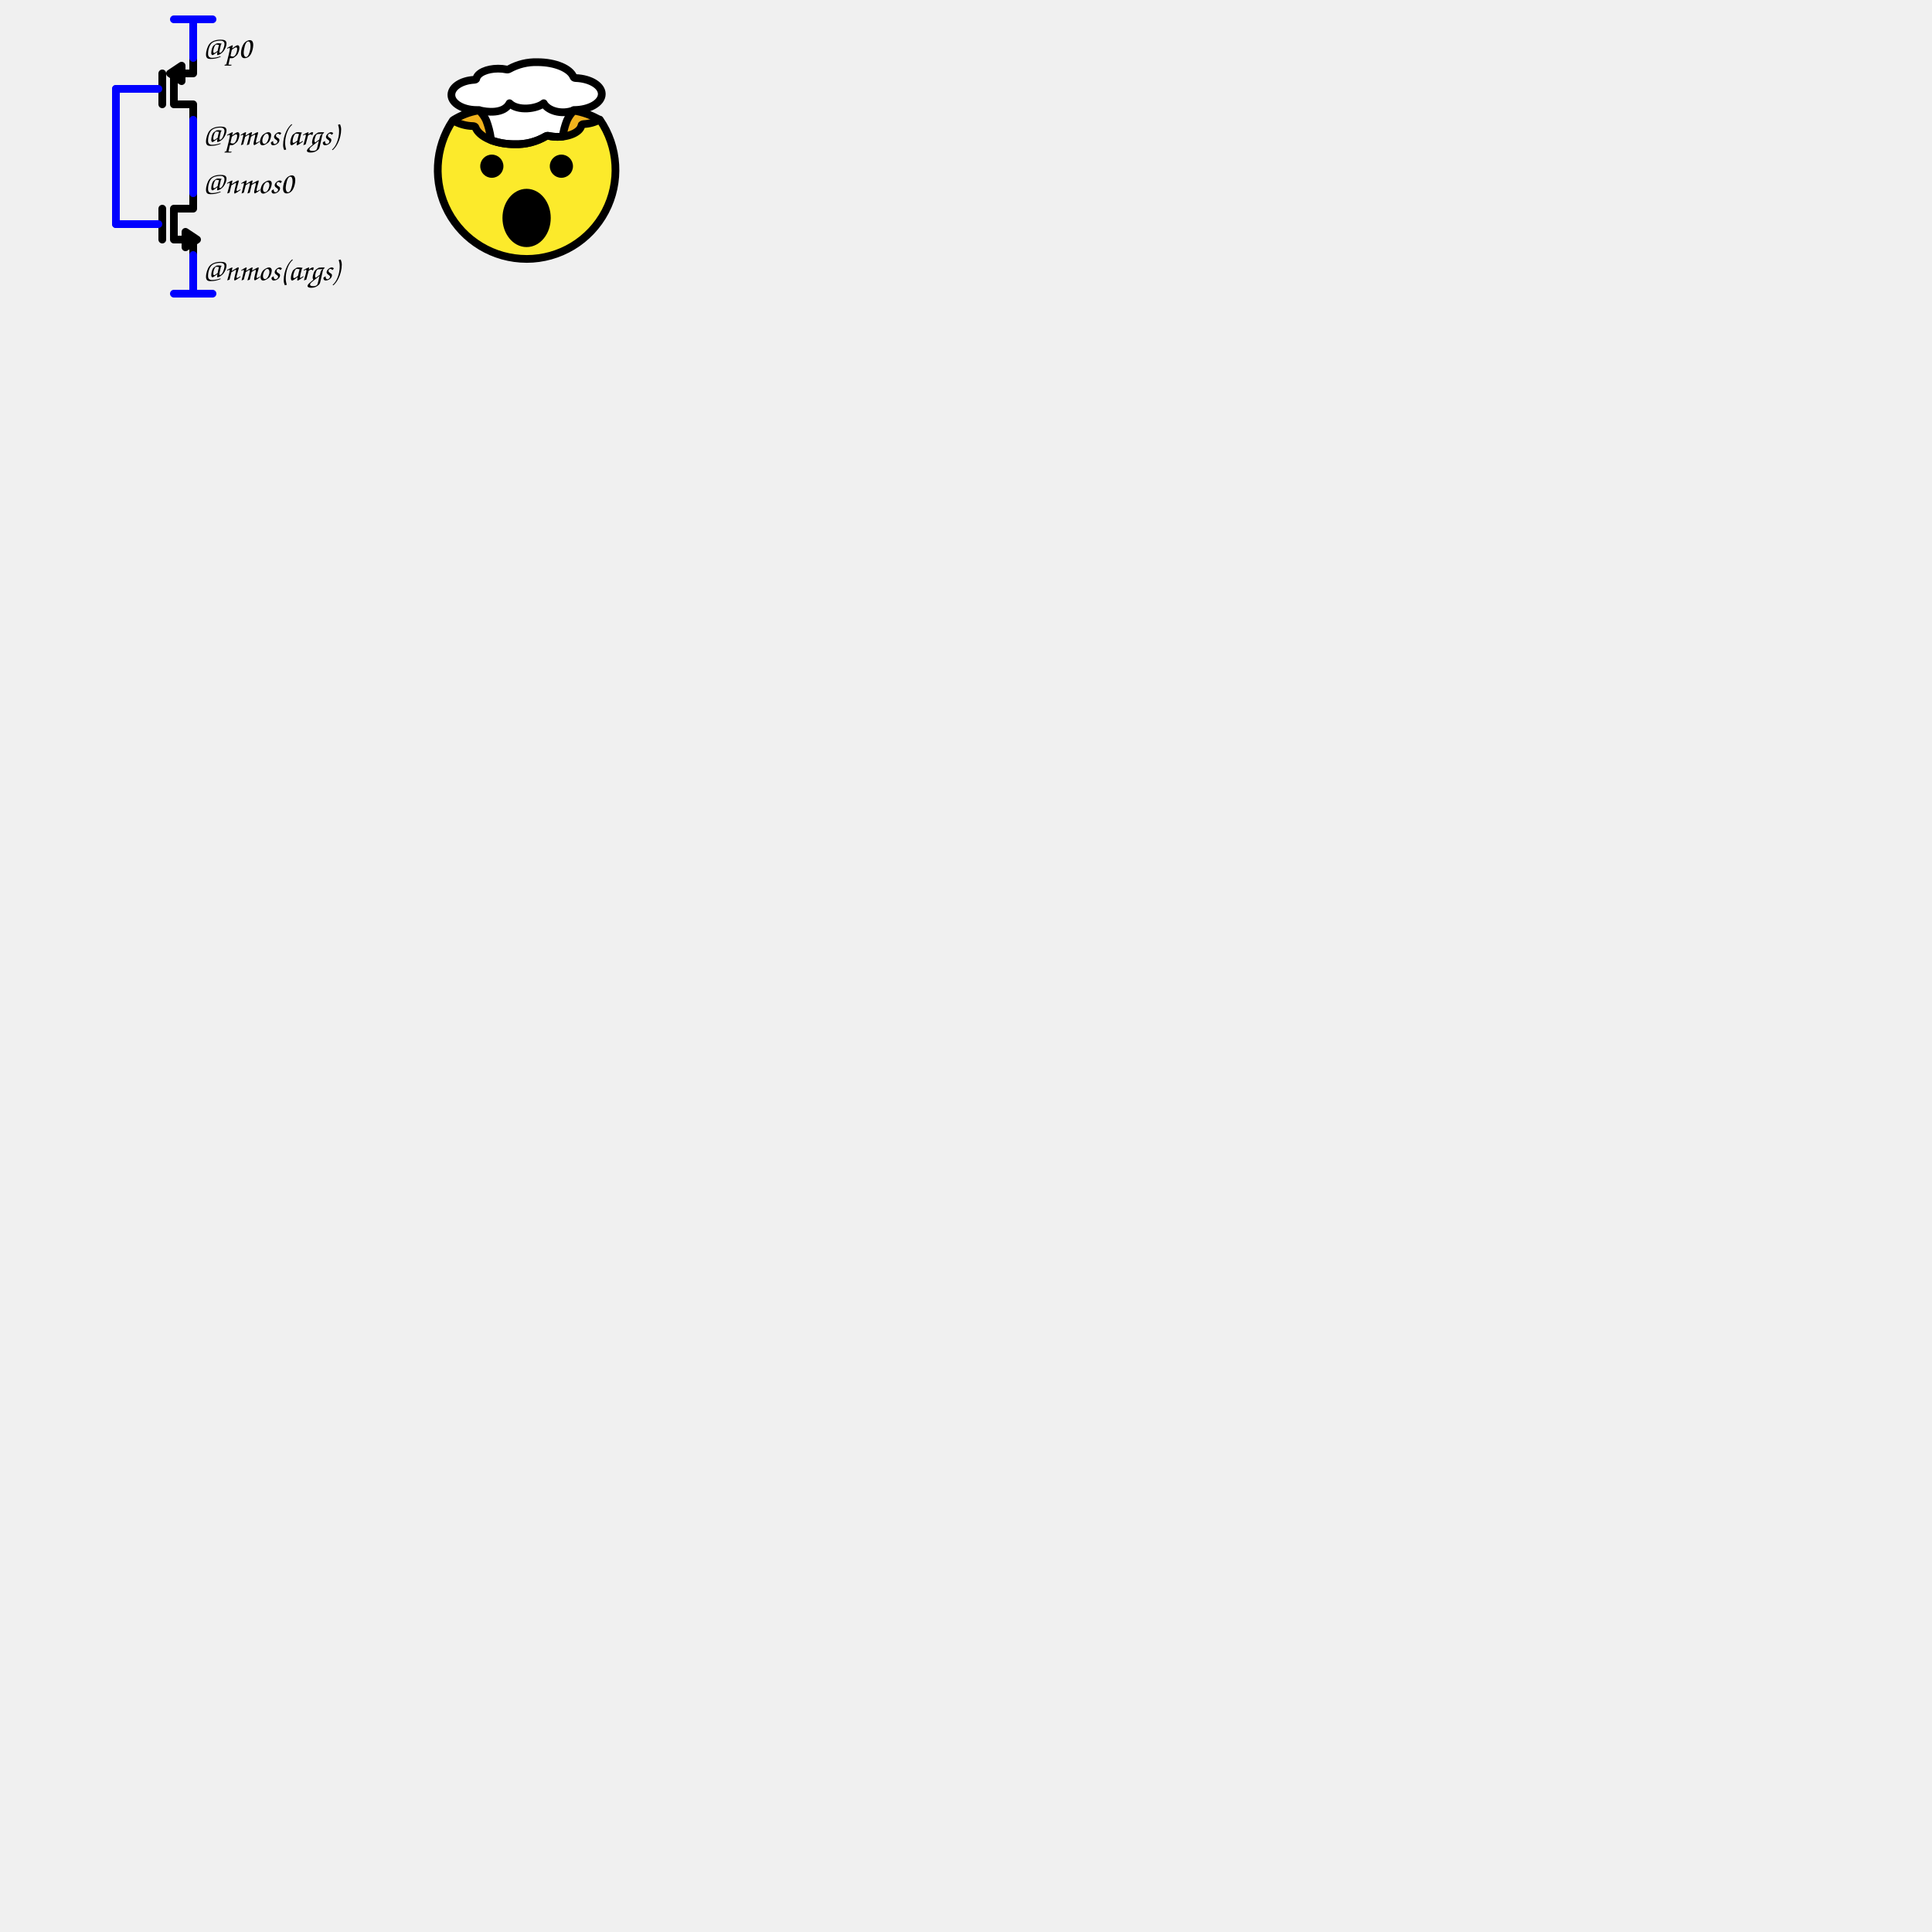
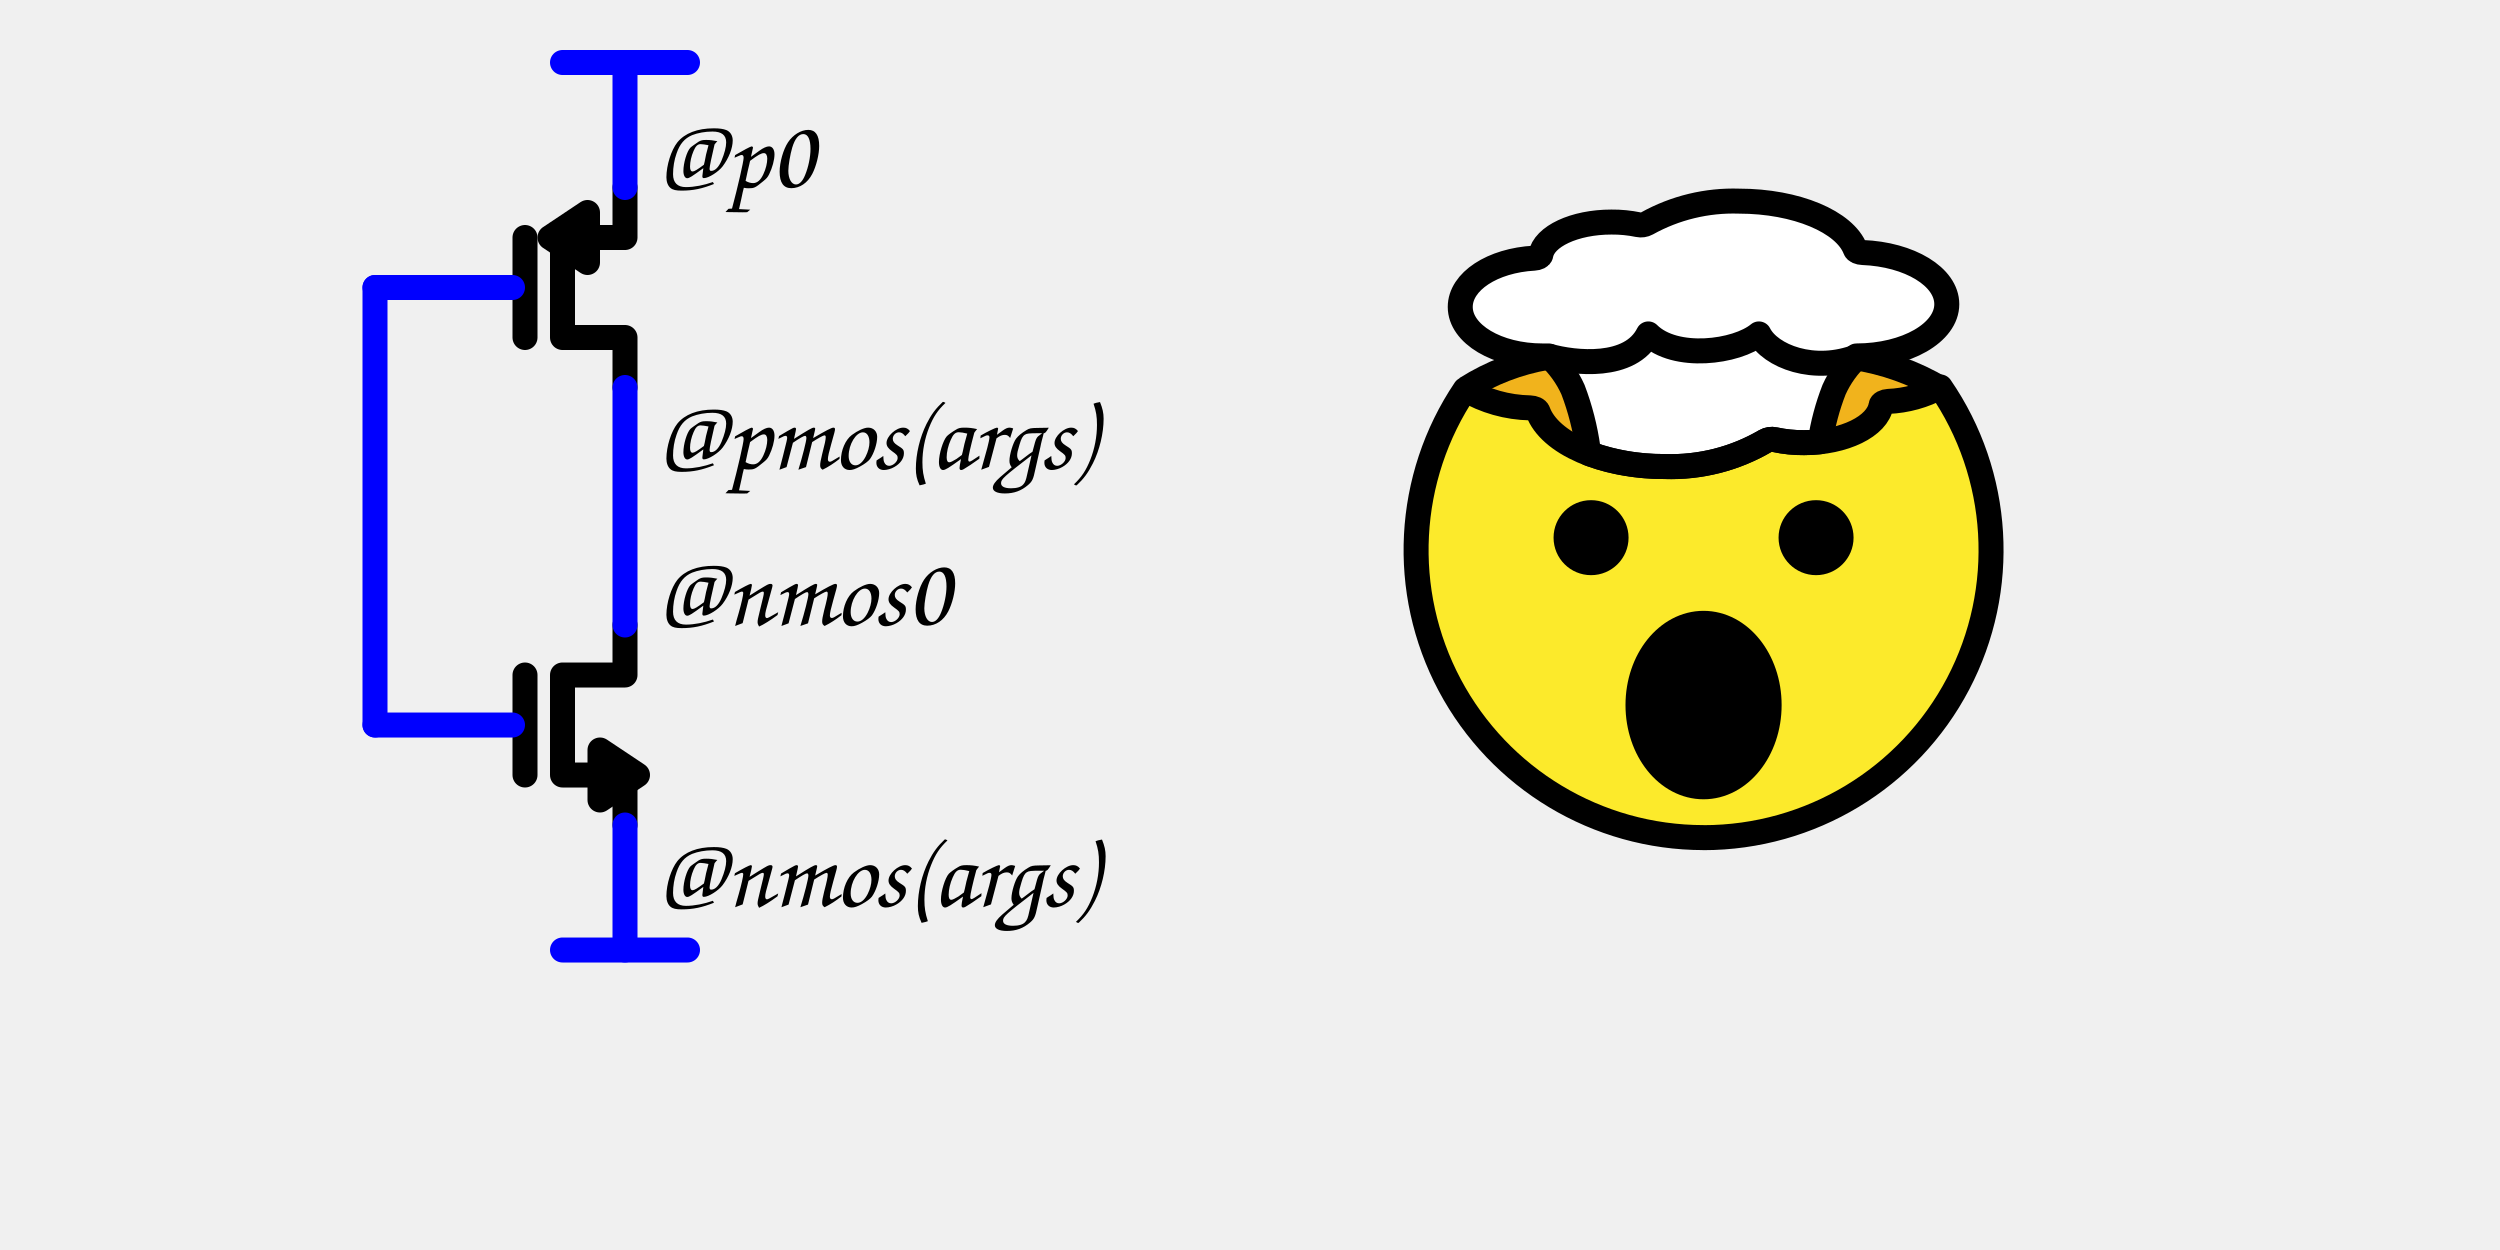
- <svg xmlns="http://www.w3.org/2000/svg" width="1000" height="1000">
+ <svg xmlns="http://www.w3.org/2000/svg" width="400" height="200">
  <defs>
    <style>
        .hdl21-symbols {
            fill: none;
            stroke: black;
            stroke-opacity: 1;
            stroke-miterlimit: 0;
            stroke-linecap: round;
            stroke-linejoin: round;
            stroke-width: 4px;
            stroke-dashoffset: 0px;
        }

        .hdl21-labels {
            fill: black;
            font-family: comic sans ms; /* We know, it's just too funny */
            font-size: 16px;
        }

        .hdl21-wires {
            fill: none;
            stroke: blue;
            stroke-opacity: 1;
            stroke-miterlimit: 0;
            stroke-linecap: round;
            stroke-linejoin: round;
            stroke-width: 4px;
            stroke-dashoffset: 0px;
        }
        </style>
    <g id="hdl21::primitives::nmos">
      <path d="M 0 0 L 0 8 L 10 8 L 10 24 L 0 24 L 0 32" class="hdl21-symbols" />
      <path d="M 16 8 L 16 24" class="hdl21-symbols" />
      <path d="M 4 28 L -2 24 L 4 20 Z M 4 36" class="hdl21-symbols" />
    </g>
    <g id="hdl21::primitives::pmos">
      <path d="M 0 0 L 0 8 L 10 8 L 10 24 L 0 24 L 0 32" class="hdl21-symbols" />
      <path d="M 16 8 L 16 24" class="hdl21-symbols" />
      <path d="M 6 12 L 12 8 L 6 4 Z M 6 20" class="hdl21-symbols" />
    </g>
  </defs>
  <g class="hdl21-instance" transform="matrix(-1 0 0 1 100 100)">
    <g id="hdl21::primitives::nmos">
      <path d="M 0 0 L 0 8 L 10 8 L 10 24 L 0 24 L 0 32" class="hdl21-symbols" />
      <path d="M 16 8 L 16 24" class="hdl21-symbols" />
      <path d="M 4 28 L -2 24 L 4 20 Z M 4 36" class="hdl21-symbols" />
    </g>
    <text transform="matrix(-1 0 0 1 -5 0)" class="hdl21-labels">@nmos0</text>
    <text transform="matrix(-1 0 0 1 -5 45)" class="hdl21-labels">@nmos(args)</text>
  </g>
  <g class="hdl21-instance" transform="matrix(-1 0 0 1 100 30)">
    <g id="hdl21::primitives::pmos">
      <path d="M 0 0 L 0 8 L 10 8 L 10 24 L 0 24 L 0 32" class="hdl21-symbols" />
      <path d="M 16 8 L 16 24" class="hdl21-symbols" />
      <path d="M 6 12 L 12 8 L 6 4 Z M 6 20" class="hdl21-symbols" />
    </g>
    <text transform="matrix(-1 0 0 1 -5 0)" class="hdl21-labels">@p0</text>
    <text transform="matrix(-1 0 0 1 -5 45)" class="hdl21-labels">@pmos(args)</text>
  </g>
  <path class="hdl21-wires" d="M 100 62 L 100 100" />
  <path class="hdl21-wires" d="M 100 132 L 100 152" />
  <path class="hdl21-wires" d="M 90 152 L 110 152" />
  <path class="hdl21-wires" d="M 100 30 L 100 10" />
  <path class="hdl21-wires" d="M 90 10 L 110 10" />
  <path class="hdl21-wires" d="M 60 46 L 82 46" />
  <path class="hdl21-wires" d="M 60 116 L 82 116" />
  <path class="hdl21-wires" d="M 60 116 L 60 46" />
  <g transform="matrix(2 0 0 2 200 10)">
    <g id="line-supplement">
      <path d="M36.285,57.943c2.897,0,5.245-2.927,5.245-6.538s-2.348-6.538-5.245-6.538-5.245,2.927-5.245,6.538S33.388,57.943,36.285,57.943Z" />
    </g>
    <g id="color">
      <path fill="#f1b31c" d="M17.285,26.192a10.697,10.697,0,0,0,5.137,1.433c.313.013.567.13.627.294.917,2.513,5.149,4.402,10.15,4.402a14.942,14.942,0,0,0,8.031-2.036,1.048,1.048,0,0,1,.758-.117,10.616,10.616,0,0,0,2.348.241c3.232,0,5.885-1.316,6.161-2.994.026-.16.269-.29.568-.307a9.624,9.624,0,0,0,3.962-1.045,46.123,46.123,0,0,0-37.74.128Z" />
      <path fill="#fcea2b" d="M36.285,62.013a23.004,23.004,0,0,0,18.936-36.06,9.473,9.473,0,0,1-4.168,1.16c-.299.017-.542.147-.568.307-.275,1.678-2.929,2.994-6.161,2.994a10.616,10.616,0,0,1-2.348-.241,1.048,1.048,0,0,0-.757.117,14.942,14.942,0,0,1-8.031,2.036c-5.003,0-9.235-1.889-10.15-4.402-.06-.164-.314-.282-.627-.294a10.648,10.648,0,0,1-5.199-1.472,22.999,22.999,0,0,0,19.075,35.85Z" />
      <path d="M36.285,57.943c2.897,0,5.245-2.927,5.245-6.538s-2.348-6.538-5.245-6.538-5.245,2.927-5.245,6.538S33.388,57.943,36.285,57.943Z" />
      <path fill="#fff" d="M23.265,15.383c-.024.14-.246.254-.521.269-3.348.182-5.924,1.861-5.924,3.904,0,2.165,2.948,3.92,6.585,3.92h.492a8.324,8.324,0,0,1,1.942,2.698,21.438,21.438,0,0,1,1.197,4.668c.027.158.053.306.077.442a17.256,17.256,0,0,0,6.071,1.038,14.942,14.942,0,0,0,8.031-2.036,1.049,1.049,0,0,1,.757-.117,10.617,10.617,0,0,0,2.348.241,11.532,11.532,0,0,0,1.294-.072,19.402,19.402,0,0,1,1.11-4.164,8.331,8.331,0,0,1,1.942-2.698h-.152c3.993-.002,7.229-1.856,7.229-4.142,0-2.193-2.976-3.988-6.741-4.133-.287-.011-.52-.114-.574-.258-.841-2.199-4.72-3.852-9.307-3.852a14.198,14.198,0,0,0-7.362,1.782,1.001,1.001,0,0,1-.695.102,10.177,10.177,0,0,0-2.152-.211c-2.963,0-5.395,1.152-5.648,2.619Z" />
    </g>
    <g id="line">
      <path d="M48.285,38.013a3,3,0,1,1-3-3A3.001,3.001,0,0,1,48.285,38.013Z" />
      <path d="M30.285,38.013a3,3,0,1,1-3-3A3.001,3.001,0,0,1,30.285,38.013Z" />
      <path fill="none" stroke="#000" stroke-linecap="round" stroke-linejoin="round" stroke-width="2" d="M36.285,62.013a23.004,23.004,0,0,0,18.936-36.06,9.475,9.475,0,0,1-4.168,1.16c-.299.017-.542.147-.568.307-.275,1.678-2.929,2.994-6.161,2.994a10.616,10.616,0,0,1-2.348-.241,1.048,1.048,0,0,0-.757.117,14.942,14.942,0,0,1-8.031,2.036c-5.003,0-9.235-1.889-10.15-4.402-.06-.164-.314-.282-.627-.294a10.648,10.648,0,0,1-5.199-1.472,22.999,22.999,0,0,0,19.075,35.85Z" />
      <path fill="none" stroke="#000" stroke-linecap="round" stroke-linejoin="round" stroke-width="2" d="M36.285,57.943c2.897,0,5.245-2.927,5.245-6.538s-2.348-6.538-5.245-6.538-5.245,2.927-5.245,6.538S33.388,57.943,36.285,57.943Z" />
      <path fill="none" stroke="#000" stroke-linecap="round" stroke-linejoin="round" stroke-width="2" d="M23.265,15.383c-.024.14-.246.254-.521.269-3.348.182-5.924,1.861-5.924,3.904,0,2.165,2.948,3.92,6.585,3.92h.492a8.324,8.324,0,0,1,1.942,2.698,21.438,21.438,0,0,1,1.197,4.668c.027.158.053.306.077.442a17.256,17.256,0,0,0,6.071,1.038,14.942,14.942,0,0,0,8.031-2.036,1.049,1.049,0,0,1,.757-.117,10.617,10.617,0,0,0,2.348.241,11.532,11.532,0,0,0,1.294-.072,19.402,19.402,0,0,1,1.11-4.164,8.331,8.331,0,0,1,1.942-2.698h-.152c3.993-.002,7.229-1.856,7.229-4.142,0-2.193-2.976-3.988-6.741-4.133-.287-.011-.52-.114-.574-.258-.841-2.199-4.72-3.852-9.307-3.852a14.198,14.198,0,0,0-7.362,1.782,1.001,1.001,0,0,1-.695.102,10.177,10.177,0,0,0-2.152-.211c-2.963,0-5.395,1.152-5.648,2.619Z" />
      <path fill="none" stroke="#000" stroke-width="2" d="M23.785,23.593a17.658,17.658,0,0,0-6.5,2.5" />
      <path fill="none" stroke="#000" stroke-width="2" d="M48.285,23.593a19.339,19.339,0,0,1,7,2.5" />
      <path fill="none" stroke="#000" stroke-linejoin="round" stroke-width="2" d="M23.905,23.483c2.064.59,6.546,1.062,7.962-1.769,2.123,2.123,7.077,1.474,8.846,0,.885,1.769,4.423,3.185,7.962,1.769" />
    </g>
  </g>
</svg>
